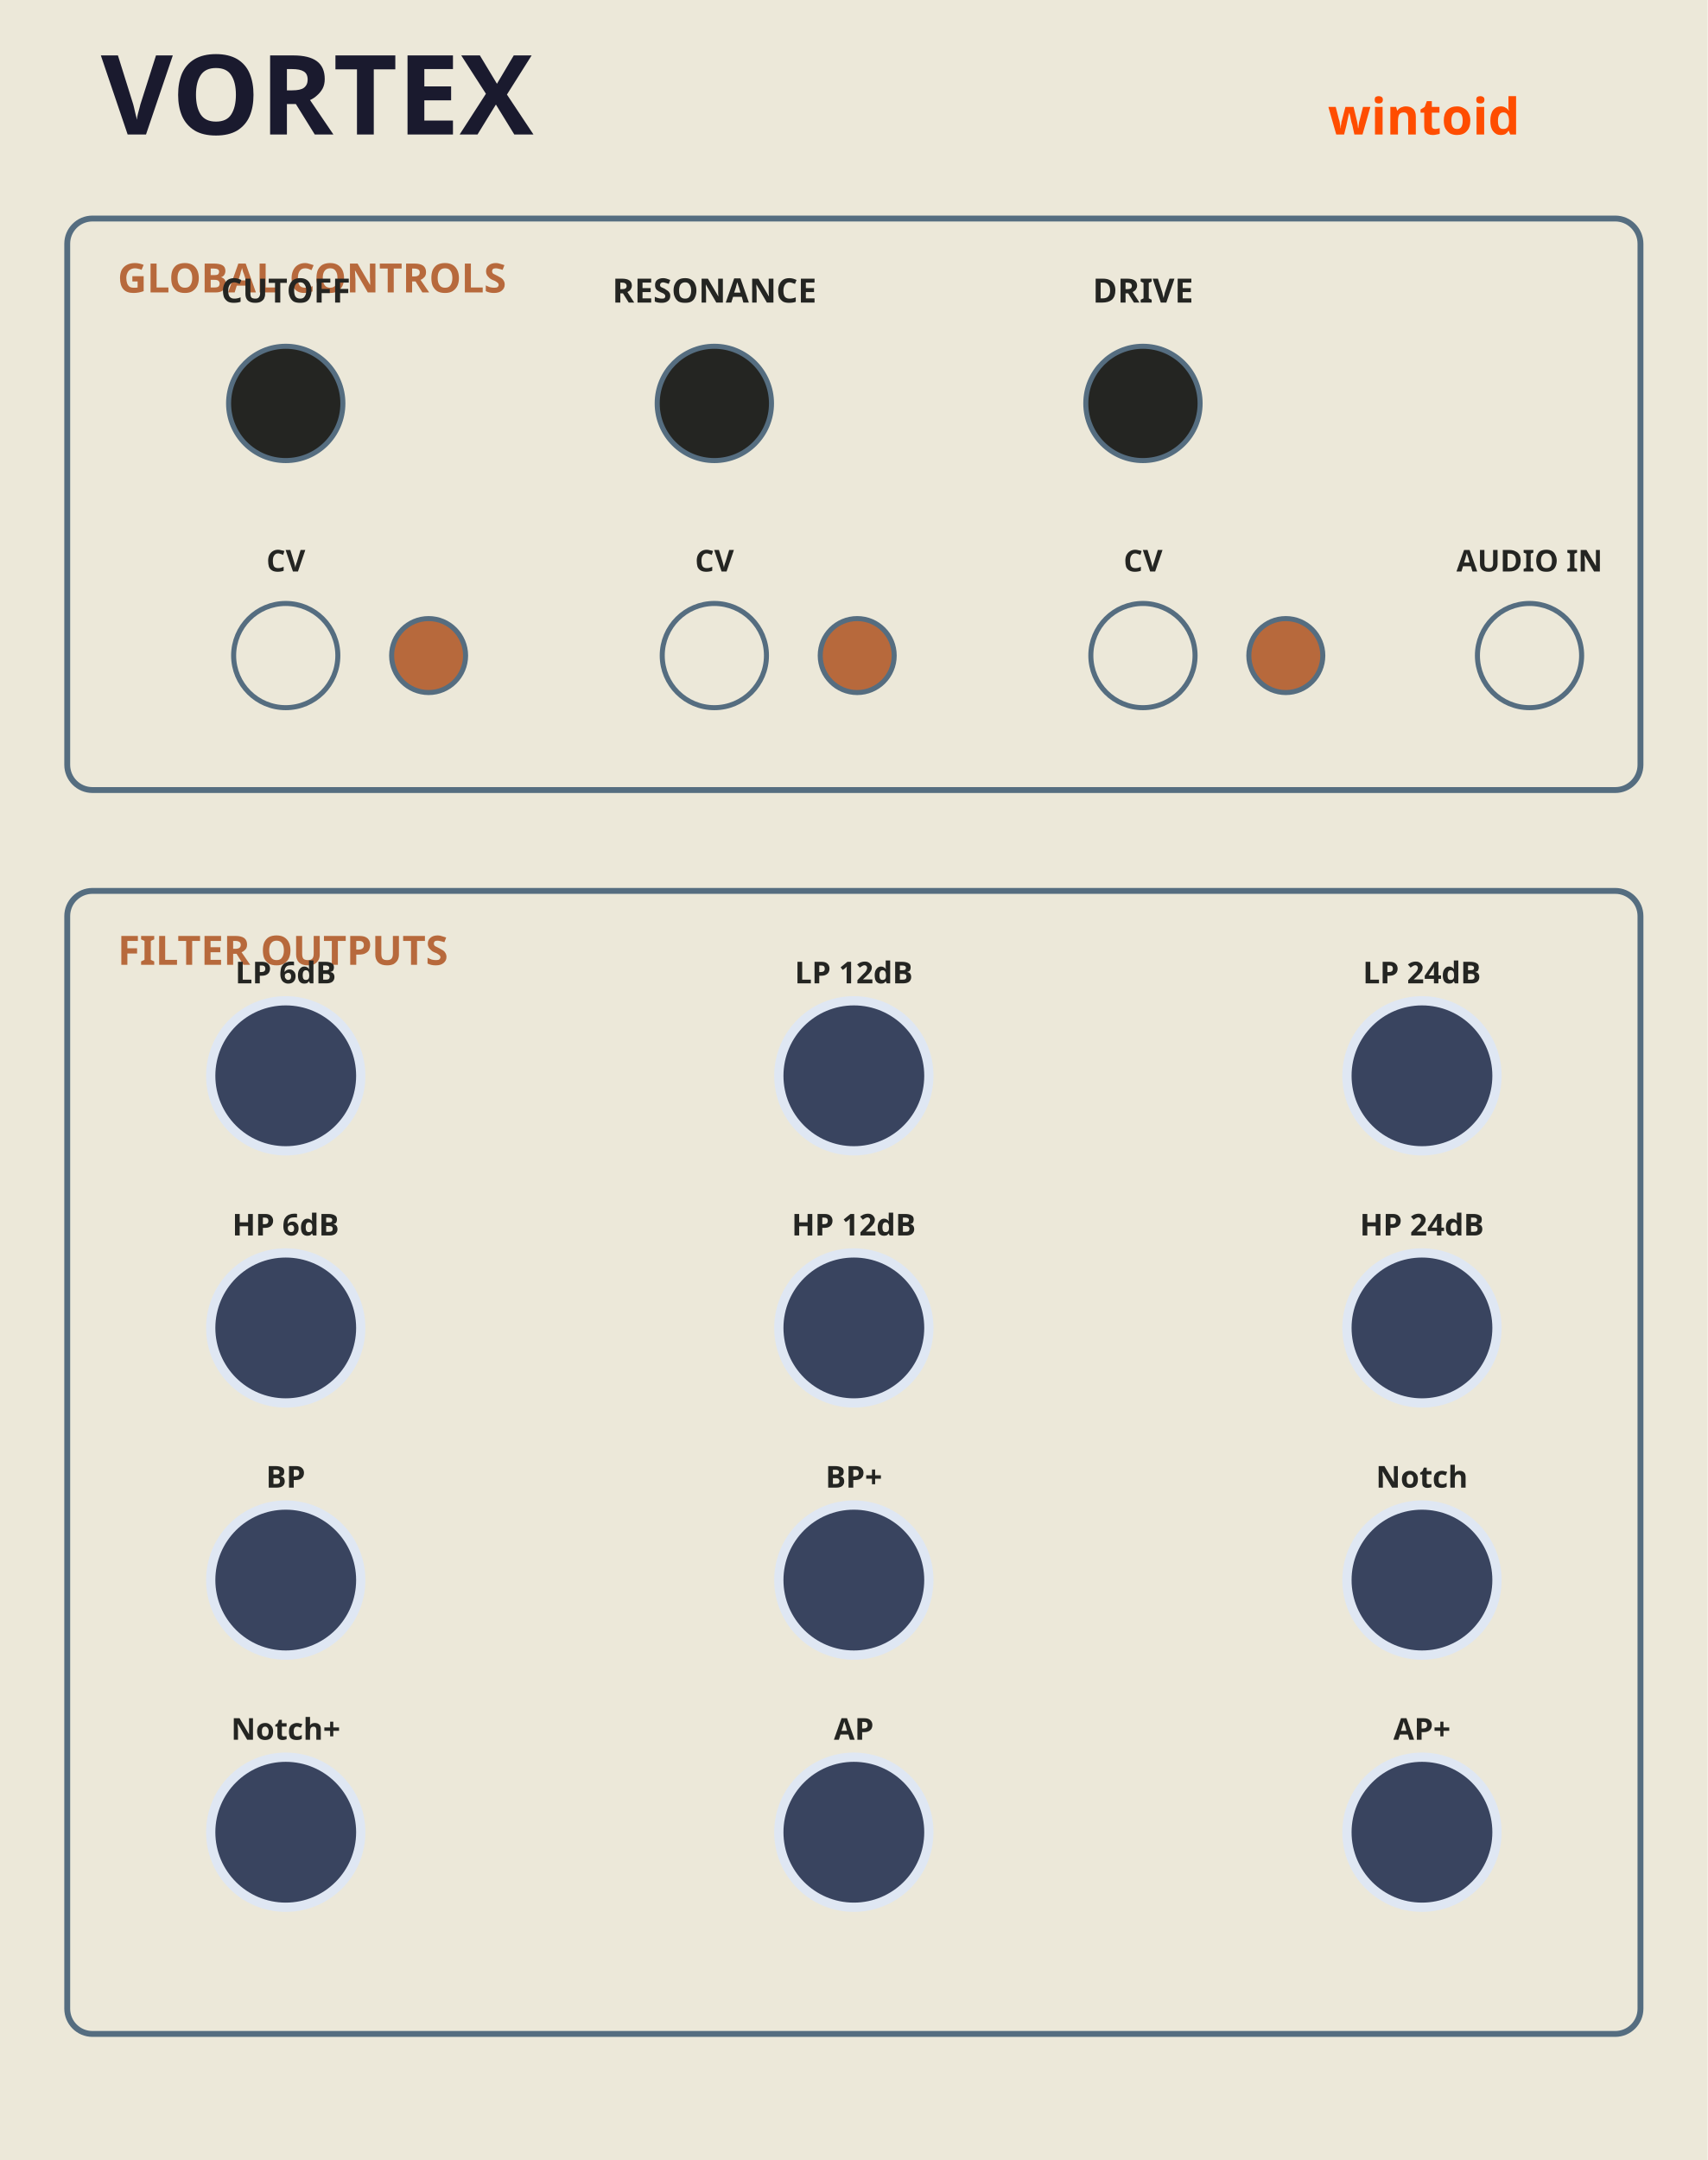
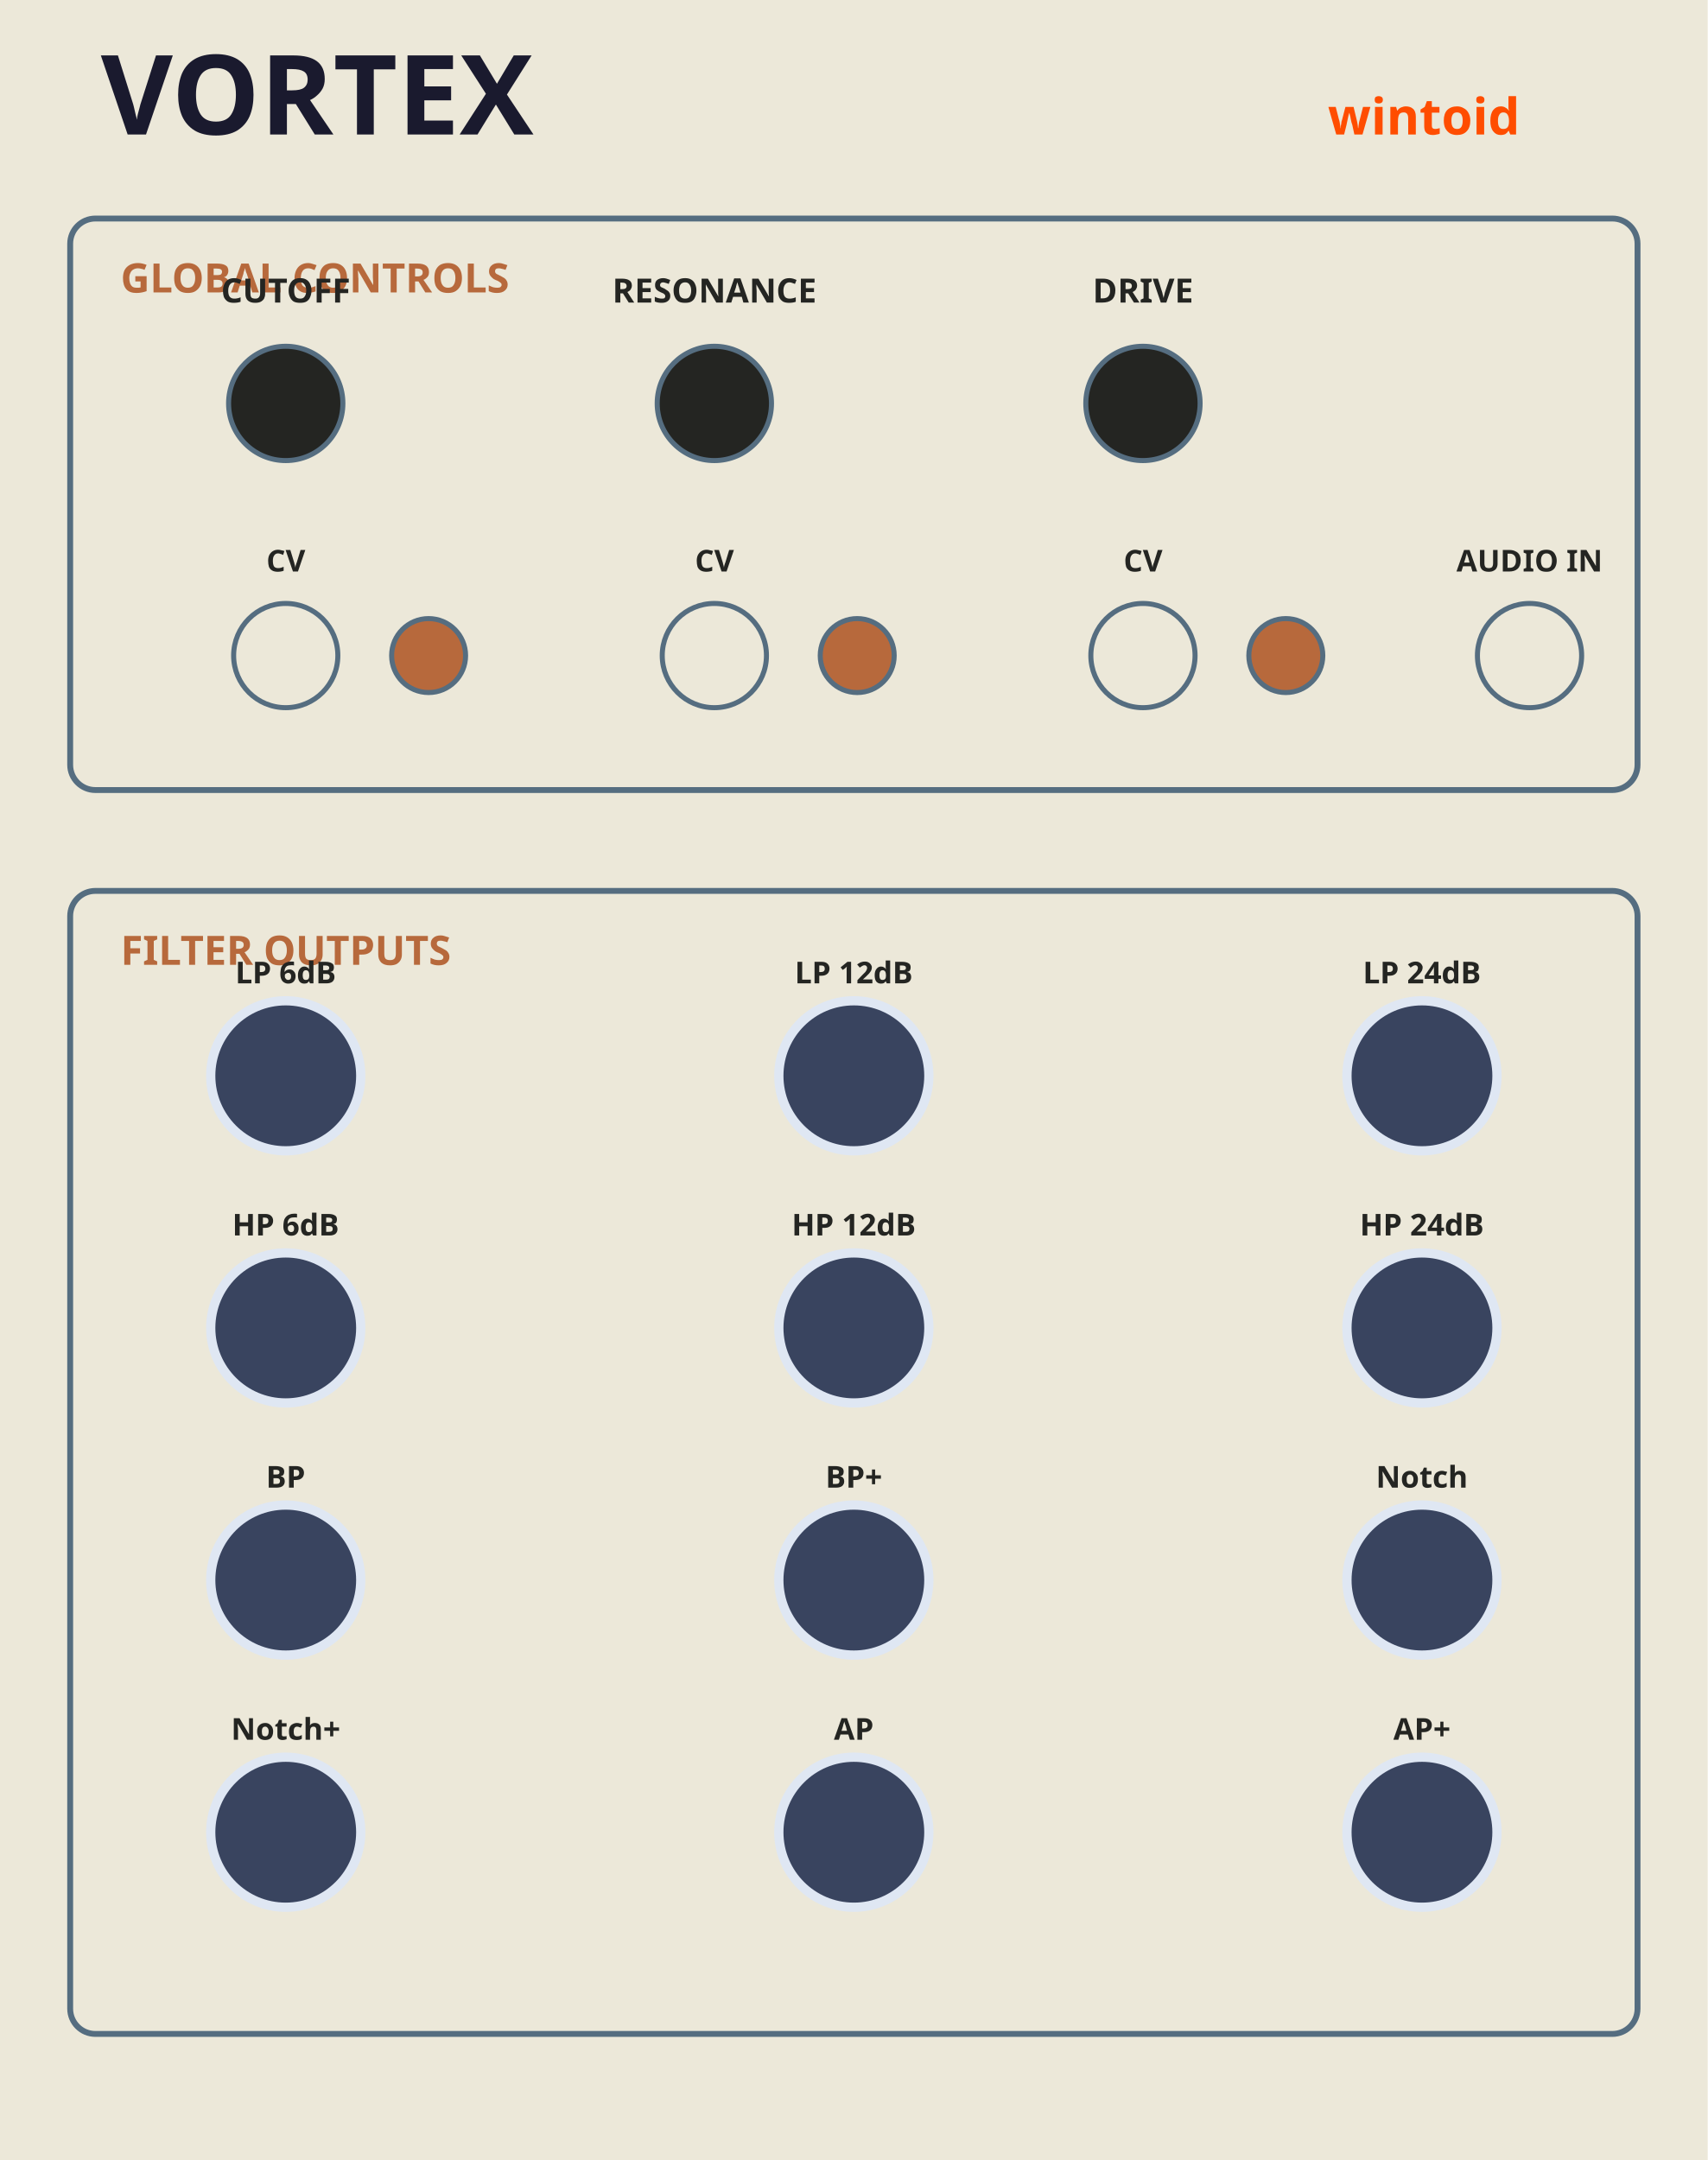
<svg xmlns="http://www.w3.org/2000/svg" width="101.6mm" height="128.5mm" viewBox="0 0 101.6 128.5">
  <rect width="101.6" height="128.5" fill="#ece8d9" />
  <text x="6" y="8" fill="#1a1a2e" font-family="sans-serif" font-size="6.6" font-weight="bold" text-anchor="start">VORTEX</text>
  <text x="79" y="8" fill="#ff4d00" font-family="sans-serif" font-size="3" font-weight="bold" text-anchor="start">wintoid</text>
-   <rect x="4" y="13" width="93.6" height="34" rx="1.5" fill="none" stroke="#556d80" stroke-width="0.35" />
-   <text x="7" y="17.4" fill="#b7693c" font-family="sans-serif" font-size="2.4" font-weight="bold" text-anchor="start">GLOBAL CONTROLS</text>
-   <rect x="4" y="53" width="93.6" height="68" rx="1.5" fill="none" stroke="#556d80" stroke-width="0.35" />
-   <text x="7" y="57.4" fill="#b7693c" font-family="sans-serif" font-size="2.4" font-weight="bold" text-anchor="start">FILTER OUTPUTS</text>
+   <rect x="4.175" y="13" width="93.25" height="34" rx="1.5" fill="none" stroke="#556d80" stroke-width="0.35" />
+   <text x="7.175" y="17.4" fill="#b7693c" font-family="sans-serif" font-size="2.4" font-weight="bold" text-anchor="start">GLOBAL CONTROLS</text>
+   <rect x="4.175" y="53" width="93.25" height="68" rx="1.5" fill="none" stroke="#556d80" stroke-width="0.35" />
+   <text x="7.175" y="57.4" fill="#b7693c" font-family="sans-serif" font-size="2.4" font-weight="bold" text-anchor="start">FILTER OUTPUTS</text>
  <text x="17" y="18" fill="#242522" font-family="sans-serif" font-size="2" font-weight="bold" text-anchor="middle">CUTOFF</text>
  <circle cx="17" cy="24" r="3.4" fill="#242522" stroke="#556d80" stroke-width="0.3" />
  <text x="42.5" y="18" fill="#242522" font-family="sans-serif" font-size="2" font-weight="bold" text-anchor="middle">RESONANCE</text>
  <circle cx="42.5" cy="24" r="3.4" fill="#242522" stroke="#556d80" stroke-width="0.3" />
  <text x="68" y="18" fill="#242522" font-family="sans-serif" font-size="2" font-weight="bold" text-anchor="middle">DRIVE</text>
  <circle cx="68" cy="24" r="3.4" fill="#242522" stroke="#556d80" stroke-width="0.3" />
  <text x="17" y="34" fill="#242522" font-family="sans-serif" font-size="1.8" font-weight="bold" text-anchor="middle">CV</text>
  <circle cx="17" cy="39" r="3.1" fill="#ece8d9" stroke="#556d80" stroke-width="0.3" />
  <circle cx="25.5" cy="39" r="2.2" fill="#b7693c" stroke="#556d80" stroke-width="0.3" />
  <text x="42.5" y="34" fill="#242522" font-family="sans-serif" font-size="1.8" font-weight="bold" text-anchor="middle">CV</text>
  <circle cx="42.5" cy="39" r="3.1" fill="#ece8d9" stroke="#556d80" stroke-width="0.3" />
  <circle cx="51" cy="39" r="2.2" fill="#b7693c" stroke="#556d80" stroke-width="0.3" />
  <text x="68" y="34" fill="#242522" font-family="sans-serif" font-size="1.8" font-weight="bold" text-anchor="middle">CV</text>
  <circle cx="68" cy="39" r="3.1" fill="#ece8d9" stroke="#556d80" stroke-width="0.3" />
  <circle cx="76.5" cy="39" r="2.2" fill="#b7693c" stroke="#556d80" stroke-width="0.3" />
  <text x="91" y="34" fill="#242522" font-family="sans-serif" font-size="1.8" font-weight="bold" text-anchor="middle">AUDIO IN</text>
  <circle cx="91" cy="39" r="3.1" fill="#ece8d9" stroke="#556d80" stroke-width="0.3" />
  <text x="17" y="58.5" fill="#242522" font-family="sans-serif" font-size="1.8" font-weight="bold" text-anchor="middle">LP 6dB</text>
  <circle cx="17" cy="64" r="4.463" fill="#39445f" stroke="#dfe7f3" stroke-width="0.55" />
  <text x="50.8" y="58.5" fill="#242522" font-family="sans-serif" font-size="1.8" font-weight="bold" text-anchor="middle">LP 12dB</text>
  <circle cx="50.8" cy="64" r="4.463" fill="#39445f" stroke="#dfe7f3" stroke-width="0.55" />
  <text x="84.6" y="58.5" fill="#242522" font-family="sans-serif" font-size="1.8" font-weight="bold" text-anchor="middle">LP 24dB</text>
  <circle cx="84.6" cy="64" r="4.463" fill="#39445f" stroke="#dfe7f3" stroke-width="0.55" />
  <text x="17" y="73.5" fill="#242522" font-family="sans-serif" font-size="1.8" font-weight="bold" text-anchor="middle">HP 6dB</text>
  <circle cx="17" cy="79" r="4.463" fill="#39445f" stroke="#dfe7f3" stroke-width="0.55" />
  <text x="50.8" y="73.5" fill="#242522" font-family="sans-serif" font-size="1.8" font-weight="bold" text-anchor="middle">HP 12dB</text>
  <circle cx="50.8" cy="79" r="4.463" fill="#39445f" stroke="#dfe7f3" stroke-width="0.55" />
  <text x="84.6" y="73.5" fill="#242522" font-family="sans-serif" font-size="1.8" font-weight="bold" text-anchor="middle">HP 24dB</text>
  <circle cx="84.6" cy="79" r="4.463" fill="#39445f" stroke="#dfe7f3" stroke-width="0.55" />
  <text x="17" y="88.5" fill="#242522" font-family="sans-serif" font-size="1.8" font-weight="bold" text-anchor="middle">BP</text>
  <circle cx="17" cy="94" r="4.463" fill="#39445f" stroke="#dfe7f3" stroke-width="0.55" />
  <text x="50.8" y="88.5" fill="#242522" font-family="sans-serif" font-size="1.8" font-weight="bold" text-anchor="middle">BP+</text>
  <circle cx="50.8" cy="94" r="4.463" fill="#39445f" stroke="#dfe7f3" stroke-width="0.55" />
  <text x="84.6" y="88.5" fill="#242522" font-family="sans-serif" font-size="1.8" font-weight="bold" text-anchor="middle">Notch</text>
  <circle cx="84.6" cy="94" r="4.463" fill="#39445f" stroke="#dfe7f3" stroke-width="0.55" />
  <text x="17" y="103.5" fill="#242522" font-family="sans-serif" font-size="1.8" font-weight="bold" text-anchor="middle">Notch+</text>
  <circle cx="17" cy="109" r="4.463" fill="#39445f" stroke="#dfe7f3" stroke-width="0.55" />
  <text x="50.8" y="103.5" fill="#242522" font-family="sans-serif" font-size="1.8" font-weight="bold" text-anchor="middle">AP</text>
  <circle cx="50.8" cy="109" r="4.463" fill="#39445f" stroke="#dfe7f3" stroke-width="0.55" />
  <text x="84.6" y="103.5" fill="#242522" font-family="sans-serif" font-size="1.8" font-weight="bold" text-anchor="middle">AP+</text>
  <circle cx="84.6" cy="109" r="4.463" fill="#39445f" stroke="#dfe7f3" stroke-width="0.55" />
</svg>
